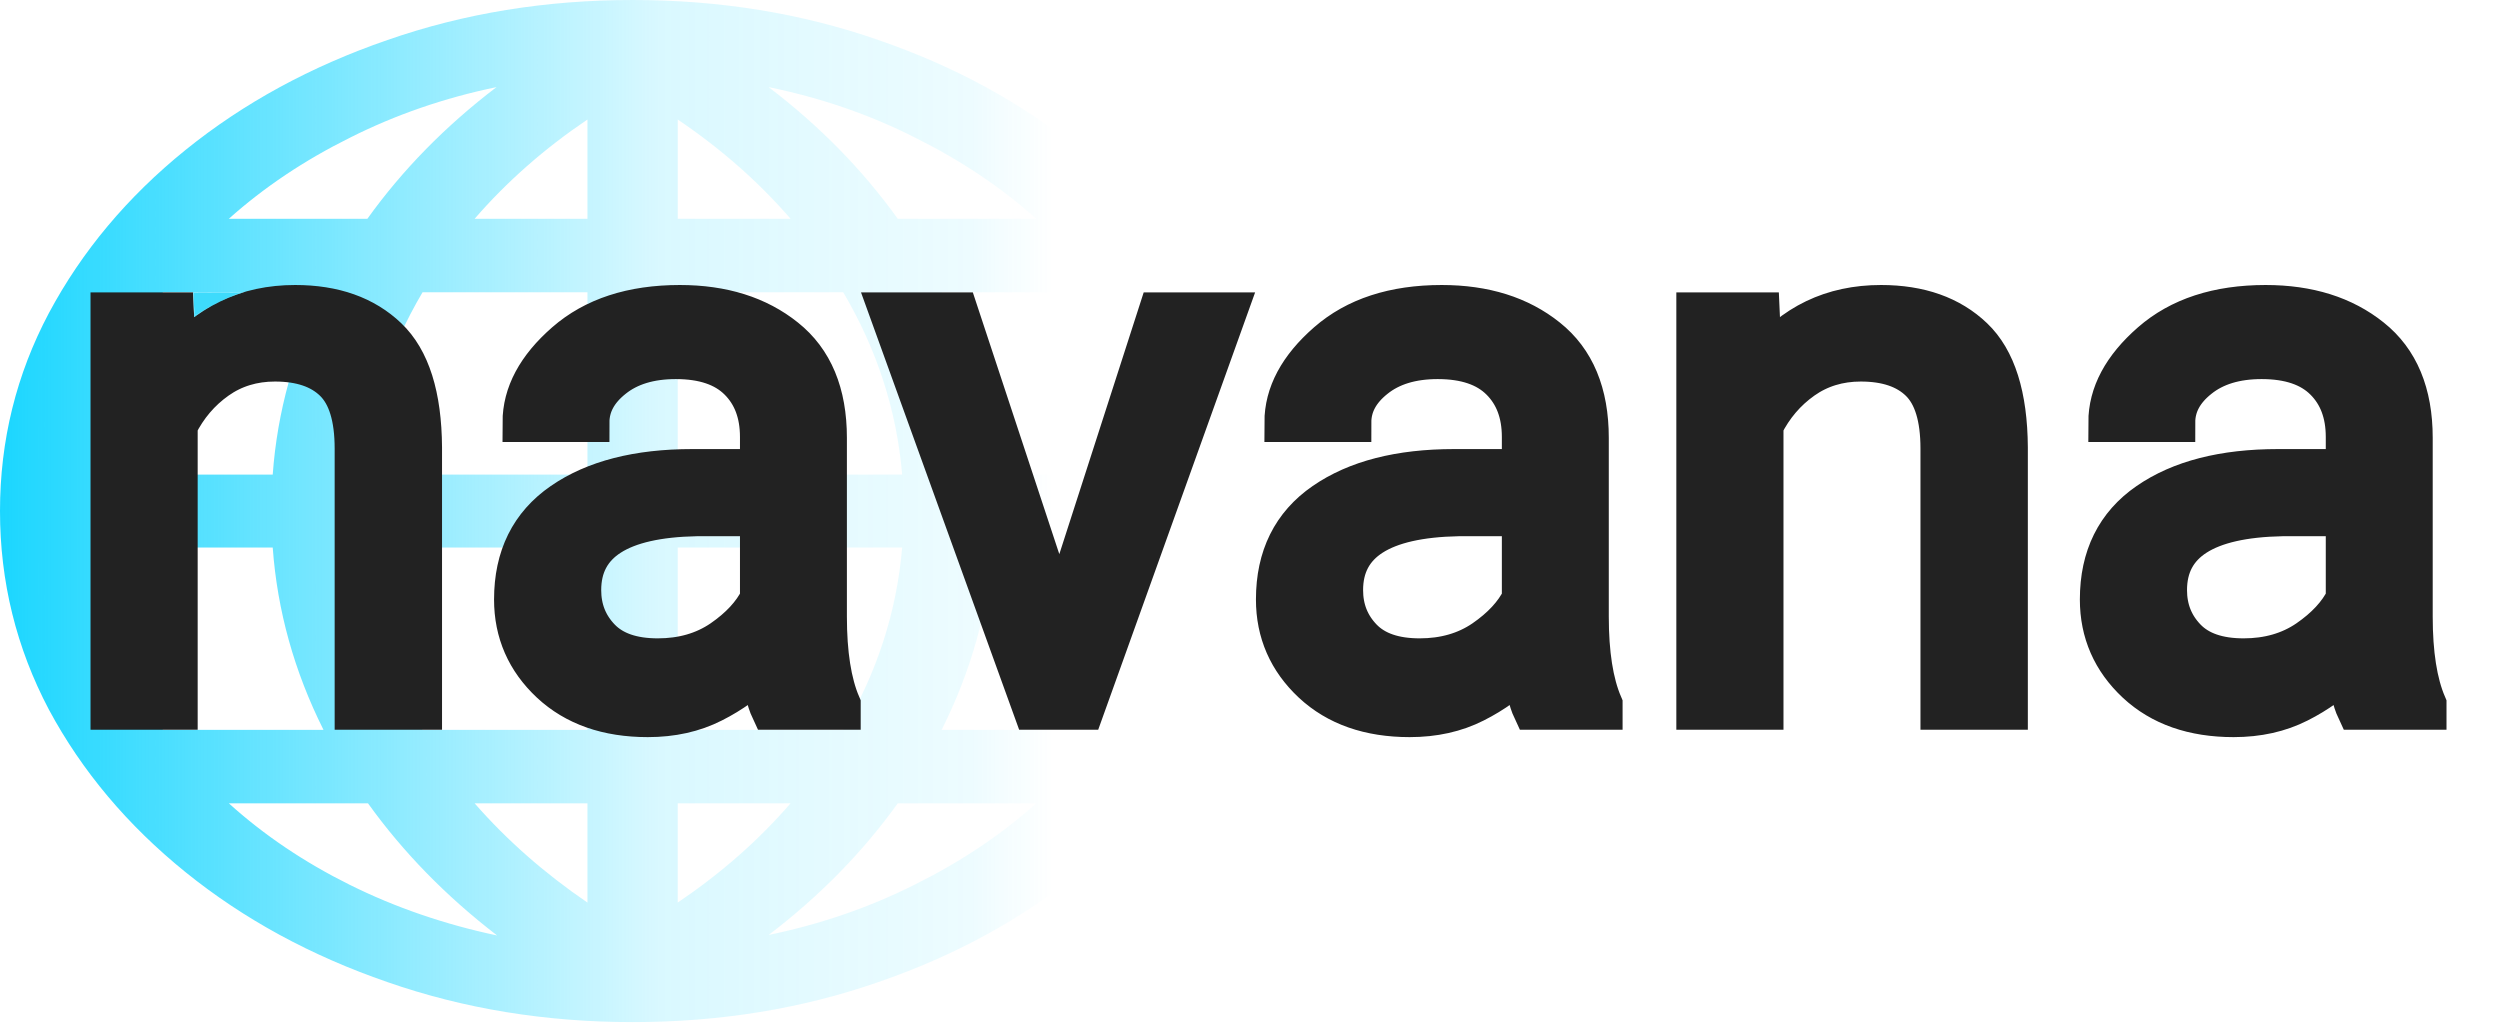
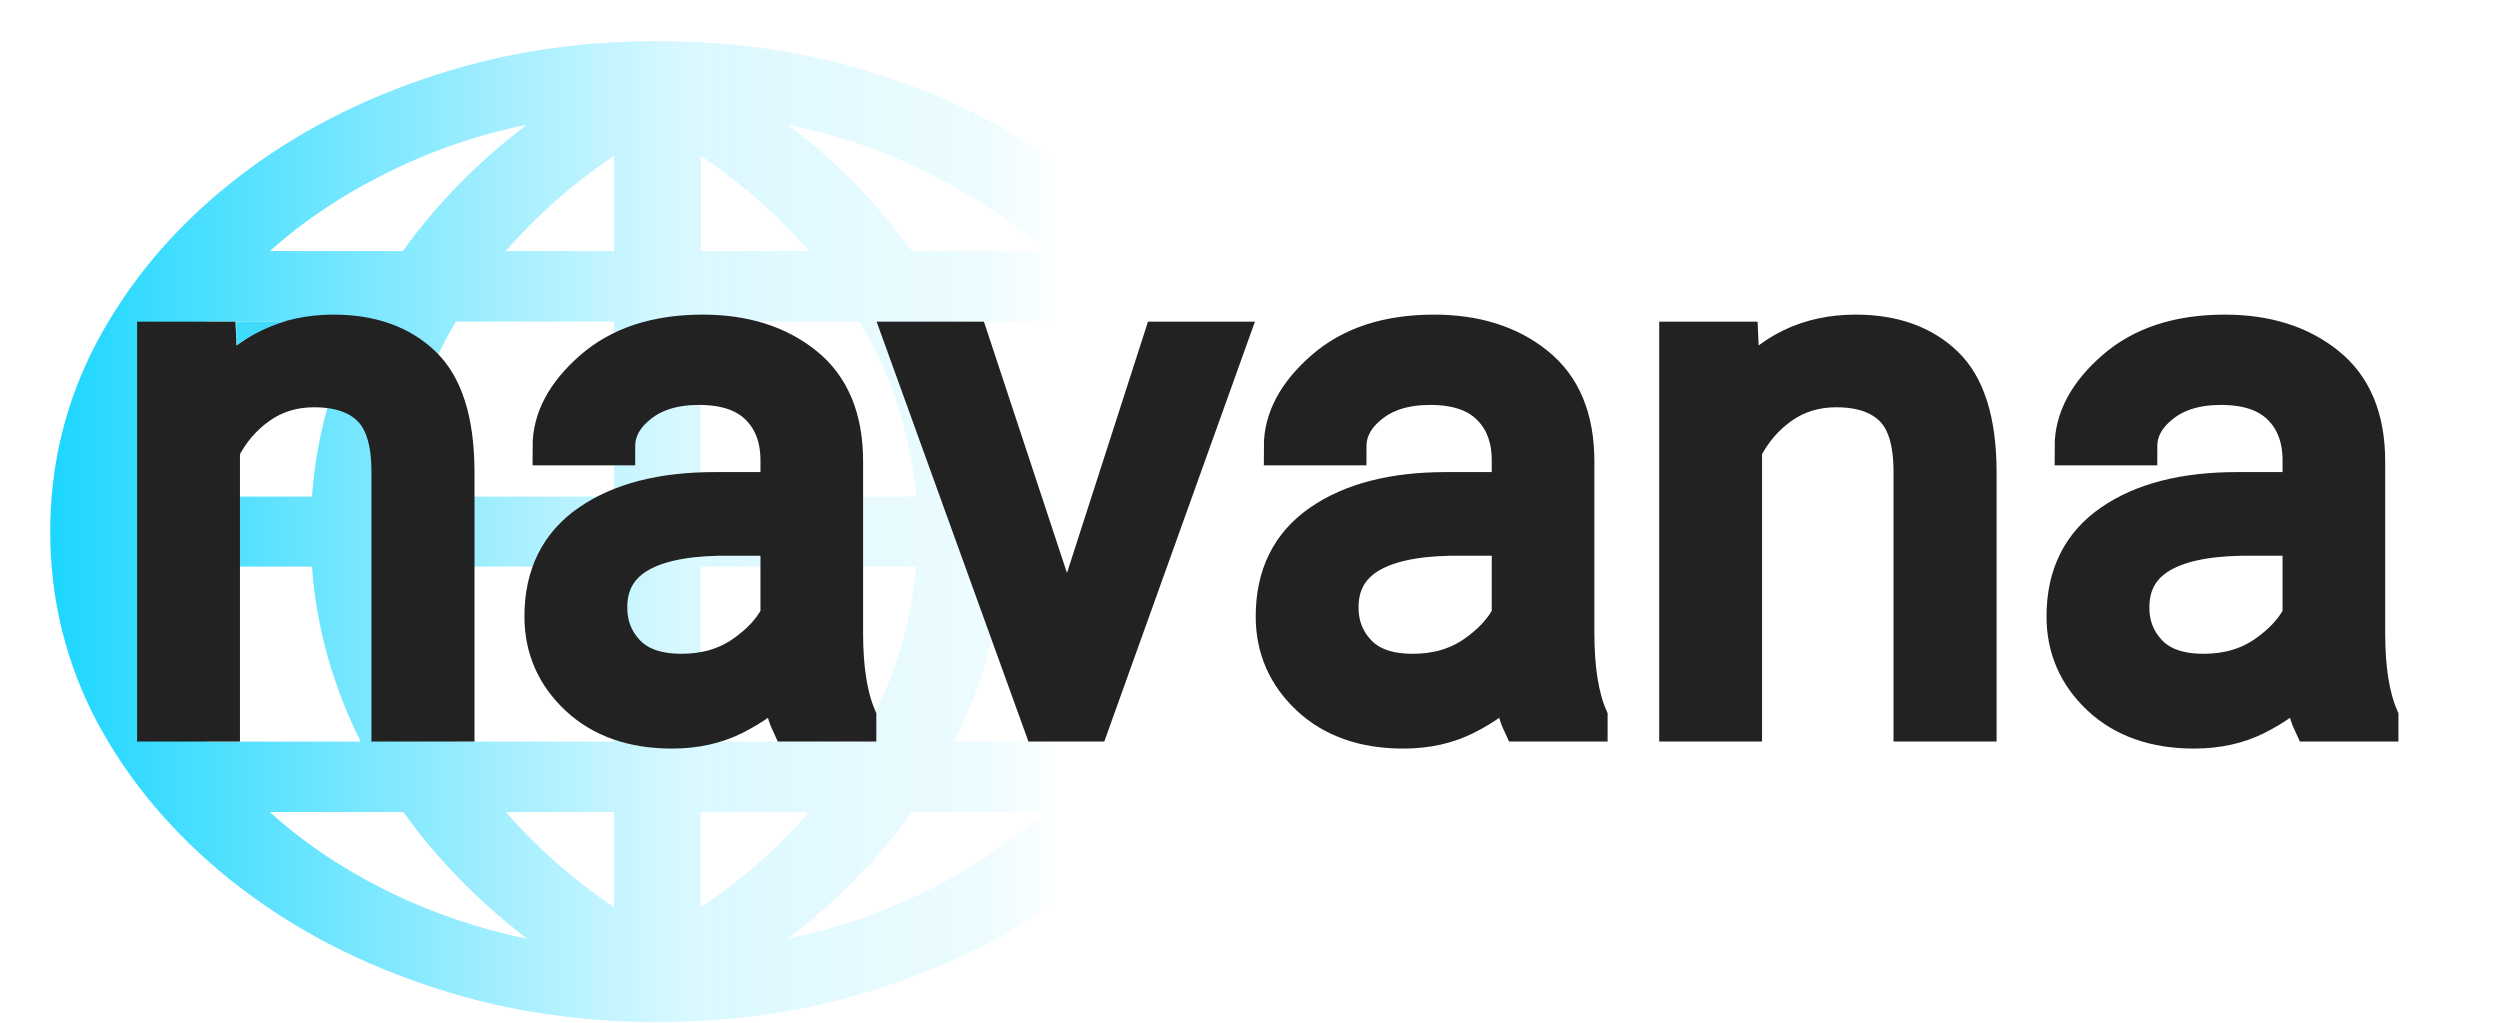
- <svg xmlns="http://www.w3.org/2000/svg" xmlns:xlink="http://www.w3.org/1999/xlink" width="662.408" height="270.82" viewBox="0 0 175.262 71.654">
+ <svg xmlns="http://www.w3.org/2000/svg" xmlns:xlink="http://www.w3.org/1999/xlink" width="662.408" height="270.82" viewBox="0 -3 175.262 74.654">
  <defs>
    <linearGradient id="a">
      <stop offset="0" style="stop-color:#0fd4ff;stop-opacity:1" />
      <stop offset=".537" style="stop-color:#0fd4ff;stop-opacity:.156" />
      <stop offset=".775" style="stop-color:#0fd4ff;stop-opacity:.074" />
      <stop offset=".837" style="stop-color:#0fd4ff;stop-opacity:0" />
    </linearGradient>
    <linearGradient xlink:href="#a" id="b" x1="24.141" x2="28.314" y1="138.521" y2="138.521" gradientTransform="matrix(22.02077 0 0 17.79034 -522.651 -2415.664)" gradientUnits="userSpaceOnUse" spreadMethod="reflect" />
  </defs>
  <path d="M11.978 49.241q0 7.421 3.428 13.919 3.472 6.462 9.581 11.398 6.11 4.935 14.153 7.705 8.043 2.805 17.185 2.805 9.185 0 17.228-2.805 8.044-2.77 14.109-7.705 6.109-4.936 9.537-11.398 3.472-6.498 3.472-13.919T97.2 35.357q-3.428-6.497-9.537-11.433-6.065-4.936-14.109-7.705-8.043-2.805-17.228-2.805-9.142 0-17.185 2.805-8.043 2.77-14.153 7.705-6.109 4.936-9.58 11.433-3.43 6.463-3.43 13.884m63.246 2.557q-.572 6.746-4.132 12.782H59.49V51.798Zm-4.132-17.896q3.56 6.036 4.132 12.782H59.489V33.902ZM53.16 51.798V64.58H41.601q-3.56-6.036-4.175-12.782Zm-15.734-5.114q.615-6.746 4.175-12.782h11.56v12.782ZM23.406 64.58q-2.023-2.84-3.341-6.072-1.275-3.23-1.626-6.71h12.658q.483 6.64 3.56 12.782zm54.587 0q3.076-6.143 3.604-12.782H94.21q-.352 3.48-1.627 6.71-1.274 3.232-3.34 6.108v-.036zm3.604-17.896q-.528-6.64-3.604-12.782h11.251v-.036q2.066 2.876 3.34 6.107t1.627 6.711zm-63.158 0q.351-3.48 1.626-6.71 1.318-3.232 3.34-6.072h11.252q-3.077 6.142-3.56 12.782ZM46.83 78.996q-5.538-1.171-10.328-3.55-4.791-2.38-8.483-5.717h9.757q3.692 5.148 9.054 9.267m19.031-.035q5.362-4.084 9.054-9.232h9.713q-3.692 3.302-8.482 5.681-4.791 2.415-10.285 3.55m9.054-50.208q-3.692-5.149-9.054-9.232 5.538 1.136 10.285 3.55 4.79 2.38 8.482 5.682zm-37.183 0H28.02q3.692-3.302 8.483-5.681 4.79-2.415 10.284-3.551-5.362 4.083-9.054 9.232M59.49 69.729h7.91q-3.34 3.87-7.91 6.96zm-6.329 0v6.96q-4.527-3.09-7.911-6.96zm0-47.935v6.959H45.25q3.384-3.906 7.911-6.96m6.33 0q4.526 3.053 7.91 6.959h-7.91z" aria-label="🌐" style="font-size:76.339px;font-family:Roboto;-inkscape-font-specification:Roboto;fill:url(#b);stroke-width:0;paint-order:stroke fill markers" transform="translate(-11.978 -13.414)" />
  <text xml:space="preserve" x="16.097" y="63.105" style="font-size:52.771px;text-align:start;writing-mode:lr-tb;direction:ltr;text-anchor:start;fill:#333;fill-opacity:1;stroke:#333;stroke-width:2.742;stroke-linejoin:bevel;stroke-dasharray:none;stroke-opacity:1" transform="matrix(.9985 0 0 1.0015 -11.978 -13.414)">
    <tspan x="16.097" y="63.105" style="font-style:normal;font-variant:normal;font-weight:400;font-stretch:normal;font-family:Roboto;-inkscape-font-specification:Roboto;fill:#222;fill-opacity:1;stroke:#222;stroke-width:2.742;stroke-linejoin:miter;stroke-dasharray:none;stroke-opacity:1">navana</tspan>
  </text>
  <path d="M51.507 82.333c-.088-.738-.162-2.121-.163-3.074l-.002-1.733 6.225.019 6.225.018-1.378.49c-2.144.761-6.488 2.9-8.421 4.146-.964.621-1.882 1.207-2.039 1.302-.189.114-.34-.282-.447-1.168" style="fill:#00cffb;fill-opacity:.757;fill-rule:nonzero;stroke:none;stroke-width:970.235;stroke-linejoin:miter;stroke-dasharray:none;stroke-opacity:1;paint-order:stroke fill markers" transform="scale(.26458)" />
  <path d="m60.389 77.551-7.759-.024-.221-.002v-.087h8.403v.116l-.075-.001z" style="fill:#0fd3ff;fill-opacity:.757;fill-rule:nonzero;stroke:none;stroke-width:15.16;stroke-linejoin:miter;stroke-dasharray:none;stroke-opacity:1;paint-order:stroke fill markers" transform="scale(.26458)" />
  <path d="M55.38 81.43v-.05l.07-.039a68 68 0 0 1 3.995-2.027c1.163-.541 2.139-.956 2.879-1.225l.808-.288c.359-.127.654-.233.657-.235.005-.005-1.338-.012-2.285-.012-.365 0-.67-.001-.676-.003-.013-.003-.013-.006-.013-.06v-.056h1.904c1.047 0 1.903.001 1.902.002a43 43 0 0 0-4.322 1.577 48 48 0 0 0-3.886 1.886c-.3.164-.844.47-1.011.568l-.021.013z" style="fill:#0fd3ff;fill-opacity:.757;fill-rule:nonzero;stroke:none;stroke-width:21.439;stroke-linejoin:miter;stroke-dasharray:none;stroke-opacity:1;paint-order:stroke fill markers" transform="scale(.26458)" />
  <path d="M51.452 83.925c-.007-.053-.069-1.455-.138-3.115s-.132-3.096-.14-3.193l-.013-.176h.615c.532 0 .615.005.615.034s-.074.034-.533.034h-.533v.913c0 1.398.057 2.805.149 3.693q.145 1.406.413 1.407c.062 0 .15-.054 1.412-.862.48-.308.99-.631 1.134-.719.307-.187.9-.53.918-.53.007 0 .013.016.013.034s-.164.13-.37.253a48 48 0 0 0-3.02 1.969c-.273.195-.5.354-.503.354a.4.4 0 0 1-.02-.096" style="fill:#0fd3ff;fill-opacity:.757;fill-rule:nonzero;stroke:none;stroke-width:85.757;stroke-linejoin:miter;stroke-dasharray:none;stroke-opacity:1;paint-order:stroke fill markers" transform="scale(.26458)" />
</svg>
